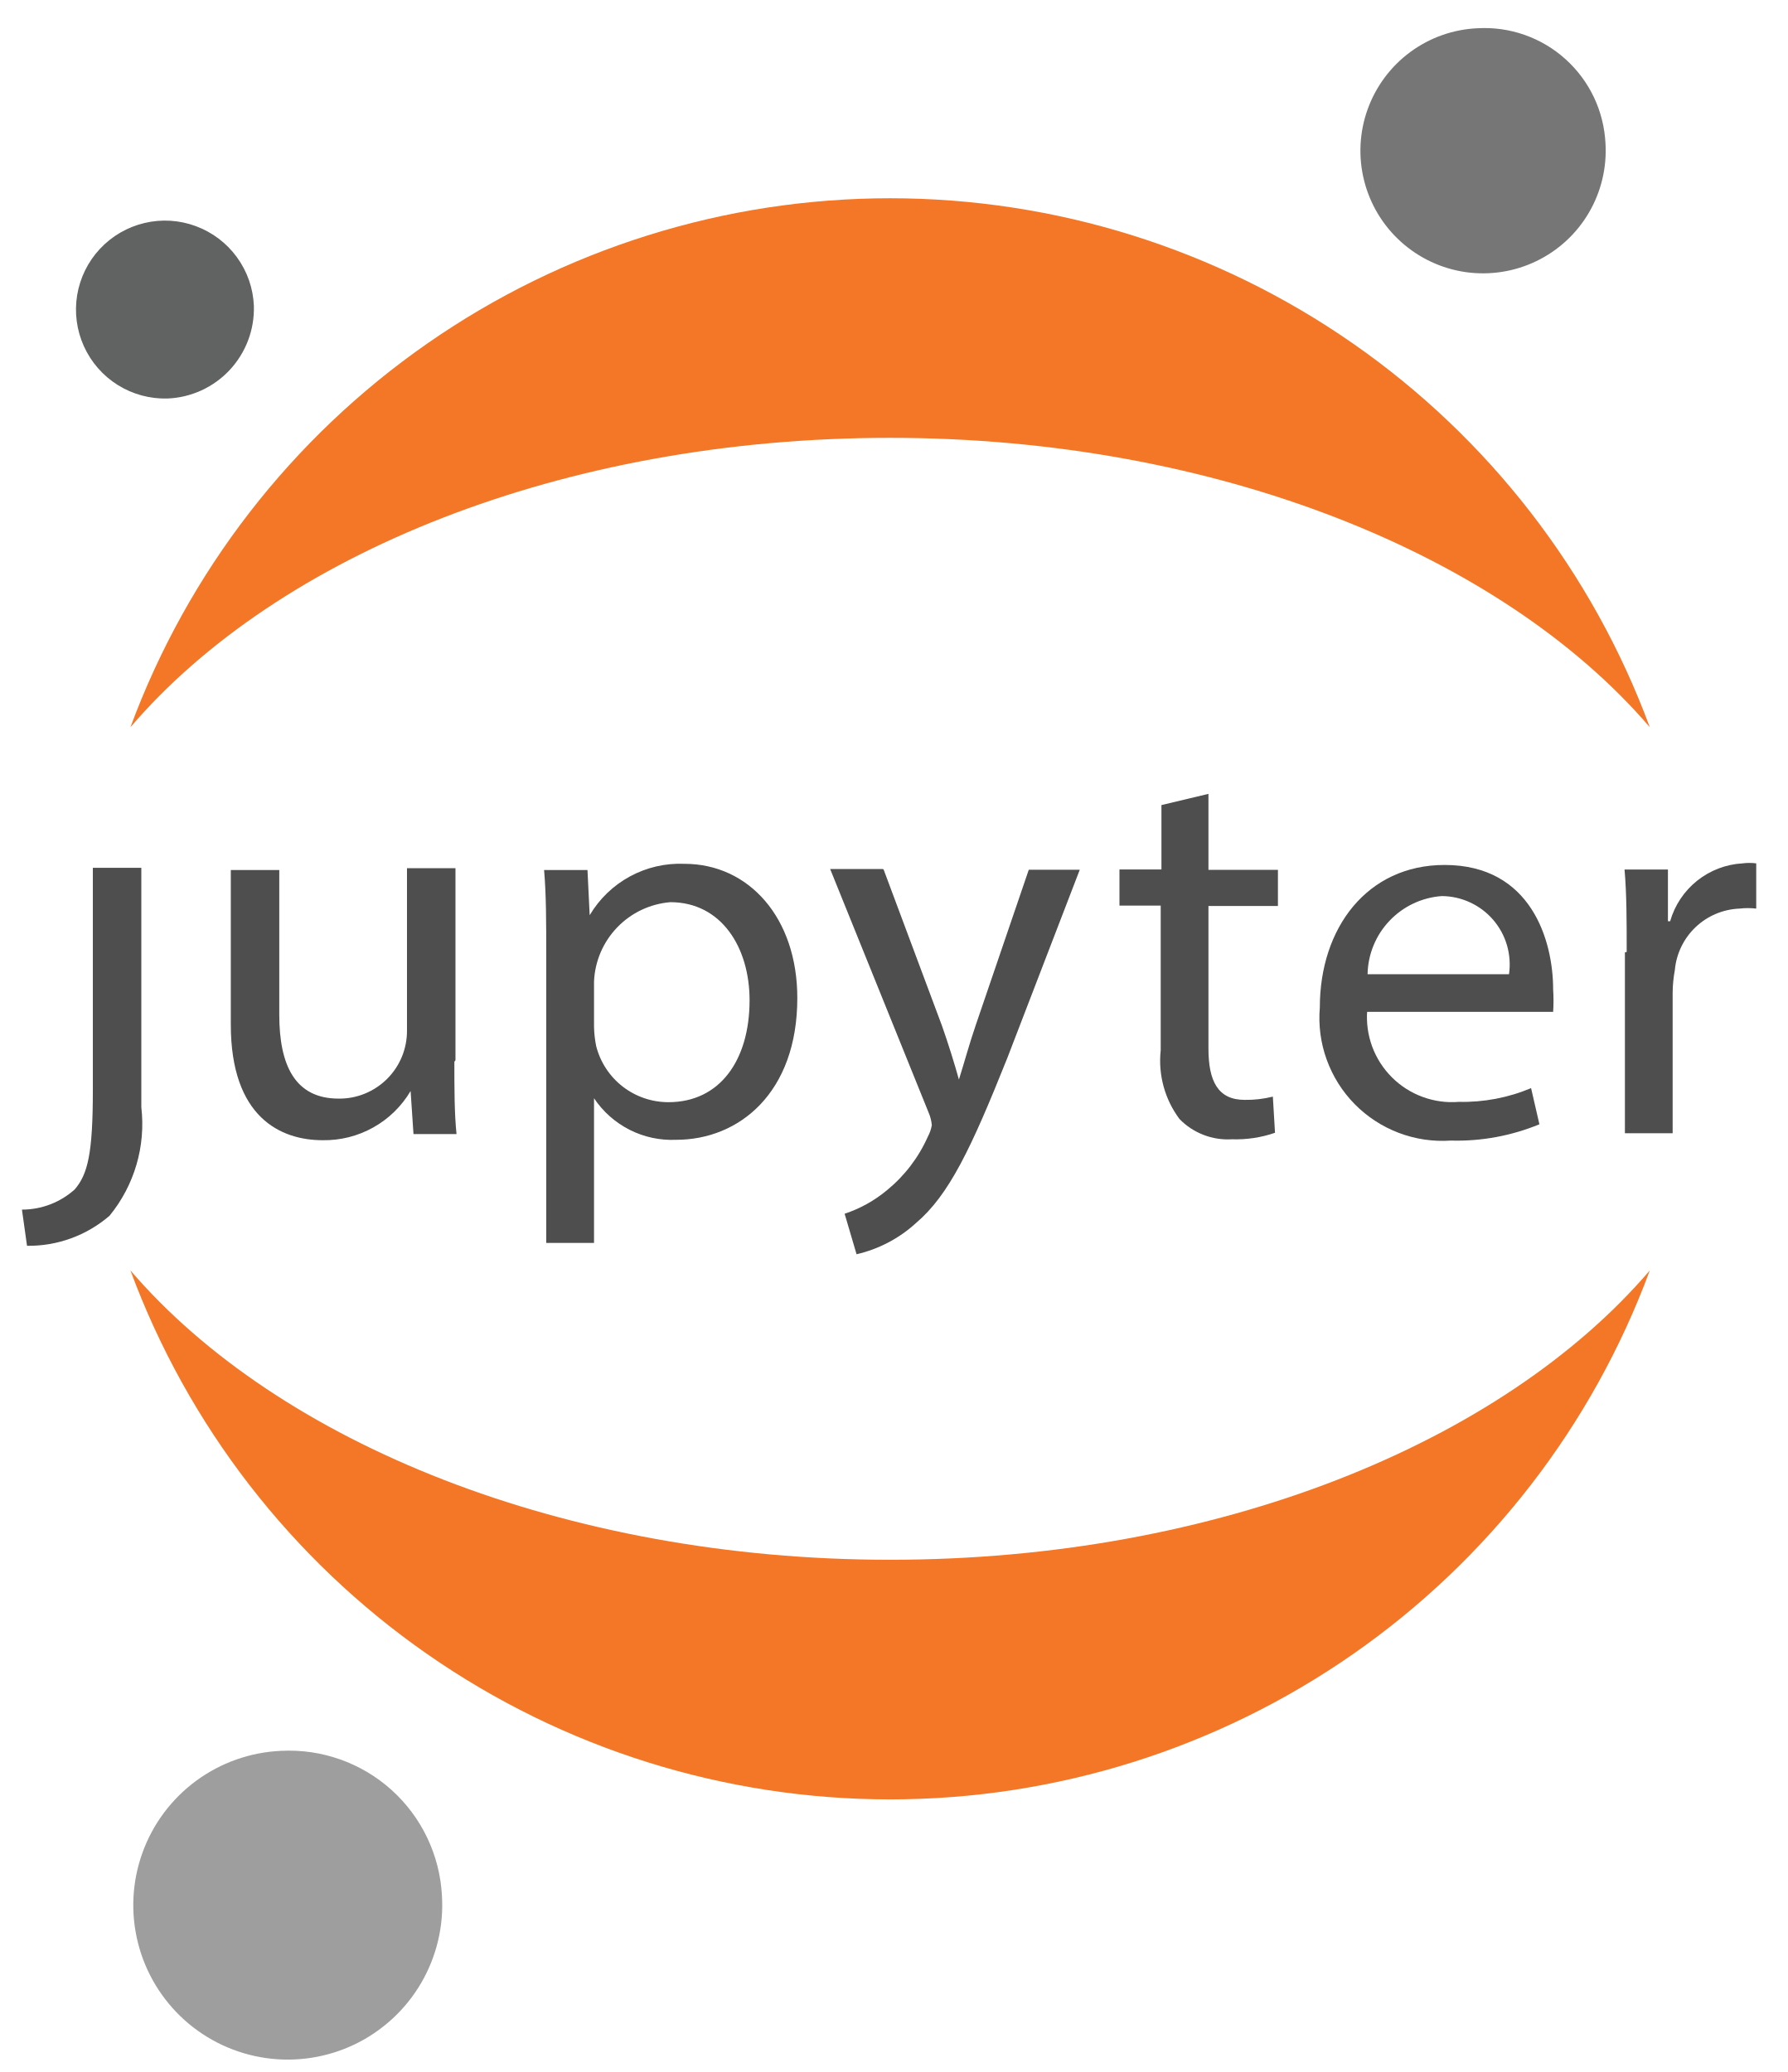
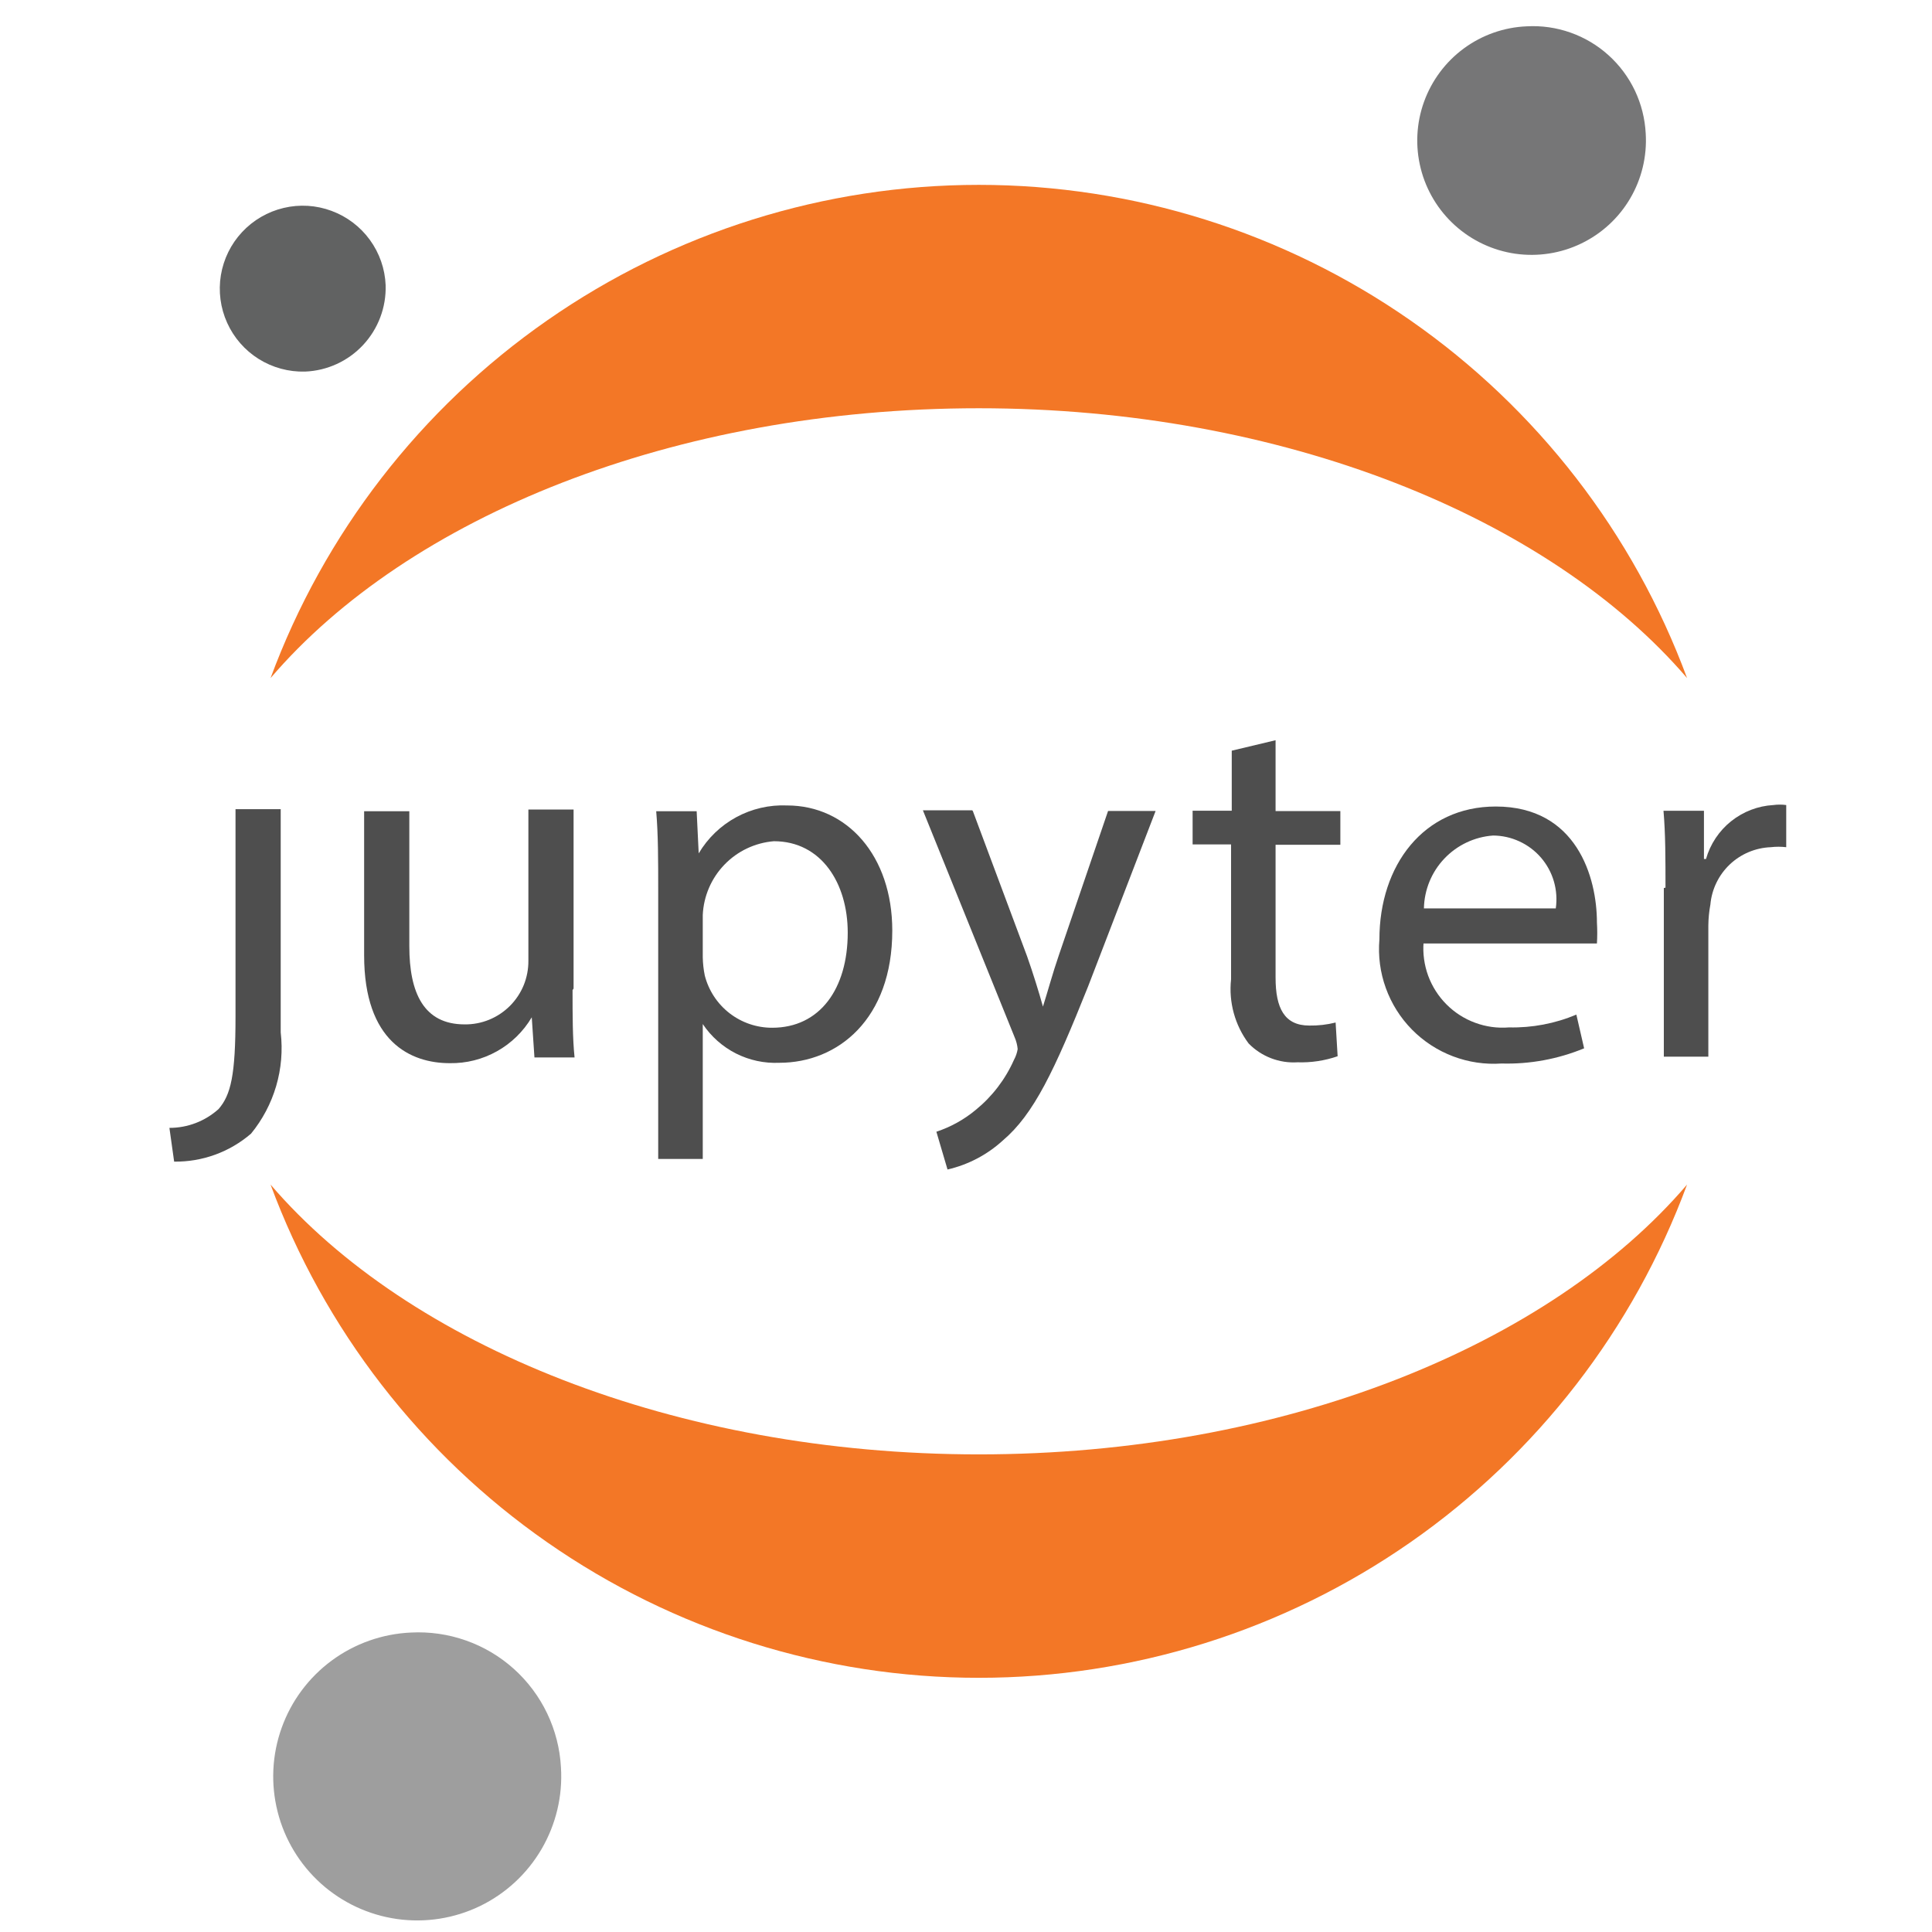
- <svg xmlns="http://www.w3.org/2000/svg" xmlns:xlink="http://www.w3.org/1999/xlink" width="44" height="51" viewBox="0 0 44 51" version="2.0">
-   <g id="Canvas" transform="translate(-1640 -2453)">
-     <g id="Group" style="mix-blend-mode:normal;">
-       <g id="Group" style="mix-blend-mode:normal;">
-         <g id="Group" style="mix-blend-mode:normal;">
-           <g id="g" style="mix-blend-mode:normal;">
-             <g id="path" style="mix-blend-mode:normal;">
-               <g id="path9 fill" style="mix-blend-mode:normal;">
-                 <use xlink:href="#path0_fill" transform="translate(1640.54 2474.36)" fill="#4E4E4E" style="mix-blend-mode:normal;" />
+ <svg xmlns="http://www.w3.org/2000/svg" xmlns:xlink="http://www.w3.org/1999/xlink" width="51" height="51" viewBox="0 0 51 51" version="2.0" id="svg96">
+   <g id="Canvas" transform="translate(-1636.068,-2453)">
+     <g id="g79" style="mix-blend-mode:normal">
+       <g id="g77" style="mix-blend-mode:normal">
+         <g id="Group" style="mix-blend-mode:normal">
+           <g id="g" style="mix-blend-mode:normal">
+             <g id="path" style="mix-blend-mode:normal">
+               <g id="path9 fill" style="mix-blend-mode:normal">
+                 <use xlink:href="#path0_fill" transform="translate(1640.54,2474.36)" fill="#4e4e4e" style="mix-blend-mode:normal" id="use14" x="0" y="0" width="100%" height="100%" />
              </g>
            </g>
-             <g id="path" style="mix-blend-mode:normal;">
-               <g id="path10 fill" style="mix-blend-mode:normal;">
-                 <use xlink:href="#path1_fill" transform="translate(1645.68 2474.37)" fill="#4E4E4E" style="mix-blend-mode:normal;" />
+             <g id="g21" style="mix-blend-mode:normal">
+               <g id="path10 fill" style="mix-blend-mode:normal">
+                 <use xlink:href="#path1_fill" transform="translate(1645.68,2474.37)" fill="#4e4e4e" style="mix-blend-mode:normal" id="use18" x="0" y="0" width="100%" height="100%" />
              </g>
            </g>
-             <g id="path" style="mix-blend-mode:normal;">
-               <g id="path11 fill" style="mix-blend-mode:normal;">
-                 <use xlink:href="#path2_fill" transform="translate(1653.39 2474.26)" fill="#4E4E4E" style="mix-blend-mode:normal;" />
+             <g id="g26" style="mix-blend-mode:normal">
+               <g id="path11 fill" style="mix-blend-mode:normal">
+                 <use xlink:href="#path2_fill" transform="translate(1653.39,2474.26)" fill="#4e4e4e" style="mix-blend-mode:normal" id="use23" x="0" y="0" width="100%" height="100%" />
              </g>
            </g>
-             <g id="path" style="mix-blend-mode:normal;">
-               <g id="path12 fill" style="mix-blend-mode:normal;">
-                 <use xlink:href="#path3_fill" transform="translate(1660.43 2474.39)" fill="#4E4E4E" style="mix-blend-mode:normal;" />
+             <g id="g31" style="mix-blend-mode:normal">
+               <g id="path12 fill" style="mix-blend-mode:normal">
+                 <use xlink:href="#path3_fill" transform="translate(1660.43,2474.39)" fill="#4e4e4e" style="mix-blend-mode:normal" id="use28" x="0" y="0" width="100%" height="100%" />
              </g>
            </g>
-             <g id="path" style="mix-blend-mode:normal;">
-               <g id="path13 fill" style="mix-blend-mode:normal;">
-                 <use xlink:href="#path4_fill" transform="translate(1667.55 2472.54)" fill="#4E4E4E" style="mix-blend-mode:normal;" />
+             <g id="g36" style="mix-blend-mode:normal">
+               <g id="path13 fill" style="mix-blend-mode:normal">
+                 <use xlink:href="#path4_fill" transform="translate(1667.55,2472.54)" fill="#4e4e4e" style="mix-blend-mode:normal" id="use33" x="0" y="0" width="100%" height="100%" />
              </g>
            </g>
-             <g id="path" style="mix-blend-mode:normal;">
-               <g id="path14 fill" style="mix-blend-mode:normal;">
-                 <use xlink:href="#path5_fill" transform="translate(1672.47 2474.29)" fill="#4E4E4E" style="mix-blend-mode:normal;" />
+             <g id="g41" style="mix-blend-mode:normal">
+               <g id="path14 fill" style="mix-blend-mode:normal">
+                 <use xlink:href="#path5_fill" transform="translate(1672.47,2474.29)" fill="#4e4e4e" style="mix-blend-mode:normal" id="use38" x="0" y="0" width="100%" height="100%" />
              </g>
            </g>
-             <g id="path" style="mix-blend-mode:normal;">
-               <g id="path15 fill" style="mix-blend-mode:normal;">
-                 <use xlink:href="#path6_fill" transform="translate(1679.98 2474.24)" fill="#4E4E4E" style="mix-blend-mode:normal;" />
+             <g id="g46" style="mix-blend-mode:normal">
+               <g id="path15 fill" style="mix-blend-mode:normal">
+                 <use xlink:href="#path6_fill" transform="translate(1679.98,2474.24)" fill="#4e4e4e" style="mix-blend-mode:normal" id="use43" x="0" y="0" width="100%" height="100%" />
              </g>
            </g>
          </g>
        </g>
-         <g id="g" style="mix-blend-mode:normal;">
-           <g id="path" style="mix-blend-mode:normal;">
-             <g id="path16 fill" style="mix-blend-mode:normal;">
-               <use xlink:href="#path7_fill" transform="translate(1673.48 2453.69)" fill="#767677" style="mix-blend-mode:normal;" />
+         <g id="g75" style="mix-blend-mode:normal">
+           <g id="g53" style="mix-blend-mode:normal">
+             <g id="path16 fill" style="mix-blend-mode:normal">
+               <use xlink:href="#path7_fill" transform="translate(1673.48,2453.69)" fill="#767677" style="mix-blend-mode:normal" id="use50" x="0" y="0" width="100%" height="100%" />
            </g>
          </g>
-           <g id="path" style="mix-blend-mode:normal;">
-             <g id="path17 fill" style="mix-blend-mode:normal;">
-               <use xlink:href="#path8_fill" transform="translate(1643.21 2484.27)" fill="#F37726" style="mix-blend-mode:normal;" />
+           <g id="g58" style="mix-blend-mode:normal">
+             <g id="path17 fill" style="mix-blend-mode:normal">
+               <use xlink:href="#path8_fill" transform="translate(1643.21,2484.27)" fill="#f37726" style="mix-blend-mode:normal" id="use55" x="0" y="0" width="100%" height="100%" />
            </g>
          </g>
-           <g id="path" style="mix-blend-mode:normal;">
-             <g id="path18 fill" style="mix-blend-mode:normal;">
-               <use xlink:href="#path9_fill" transform="translate(1643.21 2457.88)" fill="#F37726" style="mix-blend-mode:normal;" />
+           <g id="g63" style="mix-blend-mode:normal">
+             <g id="path18 fill" style="mix-blend-mode:normal">
+               <use xlink:href="#path9_fill" transform="translate(1643.21,2457.88)" fill="#f37726" style="mix-blend-mode:normal" id="use60" x="0" y="0" width="100%" height="100%" />
            </g>
          </g>
-           <g id="path" style="mix-blend-mode:normal;">
-             <g id="path19 fill" style="mix-blend-mode:normal;">
-               <use xlink:href="#path10_fill" transform="translate(1643.28 2496.09)" fill="#9E9E9E" style="mix-blend-mode:normal;" />
+           <g id="g68" style="mix-blend-mode:normal">
+             <g id="path19 fill" style="mix-blend-mode:normal">
+               <use xlink:href="#path10_fill" transform="translate(1643.28,2496.09)" fill="#9e9e9e" style="mix-blend-mode:normal" id="use65" x="0" y="0" width="100%" height="100%" />
            </g>
          </g>
-           <g id="path" style="mix-blend-mode:normal;">
-             <g id="path20 fill" style="mix-blend-mode:normal;">
-               <use xlink:href="#path11_fill" transform="translate(1641.87 2458.43)" fill="#616262" style="mix-blend-mode:normal;" />
+           <g id="g73" style="mix-blend-mode:normal">
+             <g id="path20 fill" style="mix-blend-mode:normal">
+               <use xlink:href="#path11_fill" transform="translate(1641.87,2458.43)" fill="#616262" style="mix-blend-mode:normal" id="use70" x="0" y="0" width="100%" height="100%" />
            </g>
          </g>
        </g>
      </g>
    </g>
  </g>
-   <defs>
-     <path id="path0_fill" d="M 1.745 5.475C 1.745 7.033 1.62 7.541 1.3 7.915C 0.943 8.236 0.48 8.414 0 8.413L 0.125 9.304C 0.869 9.314 1.591 9.051 2.155 8.565C 2.458 8.195 2.683 7.768 2.818 7.309C 2.953 6.85 2.993 6.369 2.938 5.894L 2.938 0L 1.745 0L 1.745 5.44L 1.745 5.475Z" />
-     <path id="path1_fill" d="M 5.502 4.763C 5.502 5.431 5.502 6.027 5.555 6.544L 4.496 6.544L 4.425 5.484C 4.203 5.859 3.886 6.169 3.506 6.381C 3.126 6.594 2.697 6.702 2.261 6.695C 1.229 6.695 0 6.134 0 3.846L 0 0.045L 1.193 0.045L 1.193 3.606C 1.193 4.843 1.576 5.671 2.653 5.671C 2.875 5.674 3.095 5.632 3.3 5.548C 3.505 5.464 3.691 5.34 3.848 5.184C 4.005 5.027 4.129 4.84 4.213 4.635C 4.296 4.43 4.338 4.21 4.336 3.989L 4.336 0L 5.529 0L 5.529 4.727L 5.502 4.763Z" />
-     <path id="path2_fill" d="M 0.053 2.273C 0.053 1.445 0.053 0.768 0 0.154L 1.068 0.154L 1.122 1.267C 1.36 0.865 1.702 0.535 2.113 0.312C 2.524 0.089 2.988 -0.018 3.454 0.002C 5.039 0.002 6.232 1.329 6.232 3.305C 6.232 5.638 4.799 6.795 3.25 6.795C 2.853 6.813 2.459 6.728 2.105 6.549C 1.751 6.369 1.449 6.102 1.229 5.772L 1.229 5.772L 1.229 9.333L 0.053 9.333L 0.053 2.299L 0.053 2.273ZM 1.229 4.009C 1.232 4.17 1.25 4.331 1.282 4.489C 1.383 4.885 1.613 5.235 1.935 5.485C 2.258 5.735 2.655 5.87 3.063 5.869C 4.318 5.869 5.057 4.846 5.057 3.359C 5.057 2.059 4.362 0.946 3.107 0.946C 2.61 0.987 2.145 1.207 1.8 1.566C 1.454 1.925 1.251 2.398 1.229 2.896L 1.229 4.009Z" />
-     <path id="path3_fill" d="M 1.318 0.018L 2.751 3.855C 2.902 4.282 3.063 4.799 3.169 5.182C 3.294 4.79 3.428 4.291 3.588 3.828L 4.888 0.018L 6.143 0.018L 4.362 4.647C 3.472 6.873 2.929 8.022 2.11 8.716C 1.697 9.093 1.194 9.357 0.65 9.482L 0.356 8.485C 0.737 8.359 1.09 8.163 1.398 7.906C 1.832 7.552 2.177 7.1 2.404 6.588C 2.452 6.499 2.486 6.403 2.502 6.303C 2.492 6.196 2.465 6.091 2.422 5.992L 0 0L 1.3 0L 1.318 0.018Z" />
-     <path id="path4_fill" d="M 2.19 0L 2.19 1.87L 3.9 1.87L 3.9 2.76L 2.19 2.76L 2.19 6.268C 2.19 7.069 2.422 7.532 3.08 7.532C 3.314 7.536 3.548 7.509 3.775 7.452L 3.828 8.342C 3.488 8.46 3.129 8.514 2.769 8.502C 2.53 8.517 2.292 8.48 2.069 8.394C 1.846 8.308 1.644 8.175 1.478 8.004C 1.115 7.519 0.95 6.914 1.015 6.312L 1.015 2.751L 0 2.751L 0 1.861L 1.033 1.861L 1.033 0.276L 2.19 0Z" />
-     <path id="path5_fill" d="M 1.177 3.579C 1.153 3.881 1.195 4.185 1.299 4.469C 1.404 4.753 1.569 5.011 1.783 5.225C 1.997 5.44 2.256 5.605 2.54 5.709C 2.824 5.814 3.128 5.856 3.43 5.831C 4.04 5.845 4.647 5.73 5.21 5.493L 5.415 6.383C 4.724 6.668 3.981 6.805 3.234 6.784C 2.798 6.814 2.361 6.749 1.953 6.594C 1.545 6.439 1.175 6.198 0.869 5.887C 0.563 5.576 0.328 5.202 0.18 4.791C 0.031 4.381 -0.026 3.943 0.011 3.508C 0.011 1.549 1.177 0 3.082 0C 5.219 0 5.753 1.87 5.753 3.063C 5.765 3.246 5.765 3.431 5.753 3.615L 1.15 3.615L 1.177 3.579ZM 4.667 2.689C 4.701 2.451 4.684 2.208 4.617 1.977C 4.55 1.746 4.434 1.533 4.277 1.35C 4.12 1.168 3.926 1.022 3.707 0.921C 3.489 0.82 3.252 0.767 3.011 0.766C 2.522 0.801 2.064 1.018 1.726 1.374C 1.388 1.729 1.196 2.198 1.186 2.689L 4.667 2.689Z" />
-     <path id="path6_fill" d="M 0.053 2.192C 0.053 1.427 0.053 0.768 0 0.162L 1.068 0.162L 1.068 1.436L 1.122 1.436C 1.234 1.043 1.466 0.694 1.785 0.439C 2.104 0.184 2.494 0.034 2.902 0.011C 3.015 -0.004 3.128 -0.004 3.241 0.011L 3.241 1.124C 3.105 1.108 2.967 1.108 2.831 1.124C 2.427 1.14 2.042 1.302 1.749 1.58C 1.456 1.859 1.274 2.235 1.238 2.637C 1.204 2.82 1.186 3.004 1.184 3.189L 1.184 6.653L 0.009 6.653L 0.009 2.201L 0.053 2.192Z" />
-     <path id="path7_fill" d="M 6.031 2.836C 6.067 3.434 5.925 4.029 5.622 4.546C 5.319 5.063 4.869 5.478 4.329 5.738C 3.789 5.999 3.184 6.092 2.591 6.008C 1.998 5.923 1.443 5.663 0.998 5.262C 0.553 4.861 0.237 4.337 0.091 3.755C -0.055 3.174 -0.025 2.563 0.178 1.999C 0.381 1.435 0.747 0.944 1.229 0.589C 1.712 0.234 2.289 0.03 2.888 0.005C 3.28 -0.017 3.673 0.039 4.044 0.17C 4.415 0.301 4.756 0.503 5.048 0.767C 5.34 1.03 5.577 1.348 5.746 1.703C 5.914 2.058 6.011 2.443 6.031 2.836L 6.031 2.836Z" />
-     <path id="path8_fill" d="M 18.696 7.122C 10.684 7.122 3.641 4.247 0 0C 1.413 3.82 3.962 7.116 7.305 9.444C 10.647 11.772 14.623 13.02 18.696 13.02C 22.77 13.02 26.745 11.772 30.088 9.444C 33.43 7.116 35.98 3.82 37.392 4.0486e-13C 33.76 4.247 26.744 7.122 18.696 7.122Z" />
-     <path id="path9_fill" d="M 18.696 5.897C 26.709 5.897 33.751 8.773 37.392 13.02C 35.98 9.199 33.43 5.903 30.088 3.576C 26.745 1.248 22.77 4.0486e-13 18.696 0C 14.623 4.0486e-13 10.647 1.248 7.305 3.576C 3.962 5.903 1.413 9.199 0 13.02C 3.641 8.764 10.648 5.897 18.696 5.897Z" />
-     <path id="path10_fill" d="M 7.596 3.567C 7.643 4.32 7.464 5.07 7.083 5.722C 6.703 6.373 6.136 6.897 5.457 7.226C 4.777 7.554 4.015 7.673 3.268 7.567C 2.52 7.461 1.822 7.135 1.26 6.631C 0.699 6.126 0.3 5.466 0.116 4.734C -0.069 4.002 -0.032 3.232 0.223 2.521C 0.477 1.81 0.938 1.192 1.545 0.744C 2.153 0.296 2.88 0.039 3.634 0.005C 4.128 -0.021 4.622 0.05 5.089 0.215C 5.555 0.379 5.985 0.634 6.353 0.965C 6.721 1.296 7.02 1.696 7.233 2.142C 7.446 2.589 7.57 3.073 7.596 3.567L 7.596 3.567Z" />
-     <path id="path11_fill" d="M 2.251 4.379C 1.819 4.391 1.393 4.275 1.027 4.046C 0.661 3.817 0.371 3.484 0.194 3.091C 0.016 2.697 -0.041 2.259 0.029 1.833C 0.1 1.407 0.294 1.011 0.589 0.696C 0.884 0.38 1.266 0.158 1.686 0.059C 2.106 -0.041 2.546 -0.014 2.951 0.137C 3.356 0.287 3.708 0.553 3.962 0.903C 4.216 1.252 4.361 1.669 4.378 2.1C 4.395 2.684 4.181 3.25 3.783 3.677C 3.385 4.104 2.834 4.356 2.251 4.379Z" />
+   <defs id="defs94">
+     <path id="path0_fill" d="m 1.745,5.475 c 0,1.558 -0.125,2.065 -0.445,2.439 C 0.943,8.236 0.48,8.414 0,8.413 L 0.125,9.304 C 0.869,9.314 1.591,9.051 2.155,8.565 2.458,8.195 2.683,7.768 2.818,7.309 2.953,6.85 2.993,6.369 2.938,5.894 V 0 h -1.193 v 5.44 z" />
+     <path id="path1_fill" d="m 5.502,4.763 c 0,0.668 0,1.264 0.053,1.781 H 4.496 L 4.425,5.484 C 4.203,5.859 3.886,6.169 3.506,6.381 3.126,6.594 2.697,6.702 2.261,6.695 1.229,6.695 0,6.134 0,3.846 V 0.045 H 1.193 V 3.606 c 0,1.238 0.383,2.065 1.46,2.065 C 2.875,5.674 3.095,5.632 3.3,5.548 3.505,5.464 3.691,5.34 3.848,5.184 4.005,5.027 4.129,4.84 4.213,4.635 4.296,4.43 4.338,4.21 4.336,3.989 V 0 h 1.193 v 4.727 z" />
+     <path id="path2_fill" d="m 0.053,2.273 c 0,-0.828 0,-1.505 -0.053,-2.119 H 1.068 L 1.122,1.267 C 1.36,0.865 1.702,0.535 2.113,0.312 2.524,0.089 2.988,-0.018 3.454,0.002 c 1.585,0 2.778,1.327 2.778,3.303 0,2.333 -1.433,3.49 -2.982,3.49 C 2.853,6.813 2.459,6.728 2.105,6.549 1.751,6.369 1.449,6.102 1.229,5.772 v 0 3.561 H 0.053 V 2.299 Z M 1.229,4.009 c 0.003,0.162 0.021,0.322 0.053,0.481 0.101,0.395 0.331,0.746 0.653,0.996 0.323,0.25 0.719,0.385 1.127,0.384 1.255,0 1.994,-1.024 1.994,-2.511 0,-1.3 -0.694,-2.413 -1.95,-2.413 C 2.61,0.987 2.145,1.207 1.8,1.566 1.454,1.925 1.251,2.398 1.229,2.896 Z" />
+     <path id="path3_fill" d="M 1.318,0.018 2.751,3.855 C 2.902,4.282 3.063,4.799 3.169,5.182 3.294,4.79 3.428,4.291 3.588,3.828 L 4.888,0.018 H 6.143 L 4.362,4.647 C 3.472,6.873 2.929,8.022 2.11,8.716 1.697,9.093 1.194,9.357 0.65,9.482 L 0.356,8.485 C 0.737,8.359 1.09,8.163 1.398,7.906 1.832,7.552 2.177,7.1 2.404,6.588 2.452,6.499 2.486,6.403 2.502,6.303 2.492,6.196 2.465,6.091 2.422,5.992 L 0,0 h 1.3 z" />
+     <path id="path4_fill" d="M 2.19,0 V 1.87 H 3.9 v 0.89 H 2.19 v 3.508 c 0,0.801 0.231,1.264 0.89,1.264 C 3.314,7.536 3.548,7.509 3.775,7.452 L 3.828,8.342 C 3.488,8.46 3.129,8.514 2.769,8.502 2.53,8.517 2.292,8.48 2.069,8.394 1.846,8.308 1.644,8.175 1.478,8.004 1.115,7.519 0.95,6.914 1.015,6.312 V 2.751 H 0 V 1.861 H 1.033 V 0.276 Z" />
+     <path id="path5_fill" d="M 1.177,3.579 C 1.153,3.881 1.195,4.185 1.299,4.469 1.404,4.753 1.569,5.011 1.783,5.225 1.997,5.44 2.256,5.605 2.54,5.709 2.824,5.814 3.128,5.856 3.43,5.831 4.04,5.845 4.647,5.73 5.21,5.493 l 0.205,0.89 C 4.724,6.668 3.981,6.805 3.234,6.784 2.798,6.814 2.361,6.749 1.953,6.594 1.545,6.439 1.175,6.198 0.869,5.887 0.563,5.576 0.328,5.202 0.18,4.791 0.031,4.381 -0.026,3.943 0.011,3.508 0.011,1.549 1.177,0 3.082,0 c 2.137,0 2.671,1.87 2.671,3.063 0.011,0.184 0.011,0.368 0,0.552 H 1.15 Z M 4.667,2.689 C 4.701,2.451 4.684,2.208 4.617,1.977 4.55,1.746 4.434,1.533 4.277,1.35 4.12,1.168 3.926,1.022 3.707,0.921 3.489,0.82 3.252,0.767 3.011,0.766 2.522,0.801 2.064,1.018 1.726,1.374 1.388,1.729 1.196,2.198 1.186,2.689 Z" />
+     <path id="path6_fill" d="m 0.053,2.192 c 0,-0.766 0,-1.424 -0.053,-2.03 H 1.068 V 1.436 H 1.122 C 1.234,1.043 1.466,0.694 1.785,0.439 2.104,0.184 2.494,0.034 2.902,0.011 c 0.112,-0.015 0.226,-0.015 0.338,0 V 1.124 C 3.105,1.108 2.967,1.108 2.831,1.124 2.427,1.14 2.042,1.302 1.749,1.58 1.456,1.859 1.274,2.235 1.238,2.637 1.204,2.82 1.186,3.004 1.184,3.189 V 6.653 H 0.009 V 2.201 Z" />
+     <path id="path7_fill" d="M 6.031,2.836 C 6.067,3.434 5.925,4.029 5.622,4.546 5.319,5.063 4.869,5.478 4.329,5.738 3.789,5.999 3.184,6.092 2.591,6.008 1.998,5.923 1.443,5.663 0.998,5.262 0.553,4.861 0.237,4.337 0.091,3.755 -0.055,3.174 -0.025,2.563 0.178,1.999 0.381,1.435 0.747,0.944 1.229,0.589 1.712,0.234 2.289,0.03 2.888,0.005 3.28,-0.017 3.673,0.039 4.044,0.17 4.415,0.301 4.756,0.503 5.048,0.767 5.34,1.03 5.577,1.348 5.746,1.703 5.914,2.058 6.011,2.443 6.031,2.836 Z" />
+     <path id="path8_fill" d="M 18.696,7.122 C 10.684,7.122 3.641,4.247 0,0 1.413,3.82 3.962,7.116 7.305,9.444 10.647,11.772 14.623,13.02 18.696,13.02 c 4.073,0 8.049,-1.248 11.392,-3.576 C 33.43,7.116 35.98,3.82 37.392,0 33.76,4.247 26.744,7.122 18.696,7.122 Z" />
+     <path id="path9_fill" d="m 18.696,5.897 c 8.013,0 15.055,2.876 18.696,7.122 C 35.98,9.199 33.43,5.903 30.088,3.576 26.745,1.248 22.77,0 18.696,0 14.623,0 10.647,1.248 7.305,3.576 3.962,5.903 1.413,9.199 0,13.02 3.641,8.764 10.648,5.897 18.696,5.897 Z" />
+     <path id="path10_fill" d="M 7.596,3.567 C 7.643,4.32 7.464,5.07 7.083,5.722 6.703,6.373 6.136,6.897 5.457,7.226 4.777,7.554 4.015,7.673 3.268,7.567 2.52,7.461 1.822,7.135 1.26,6.631 0.699,6.126 0.3,5.466 0.116,4.734 -0.069,4.002 -0.032,3.232 0.223,2.521 0.477,1.81 0.938,1.192 1.545,0.744 2.153,0.296 2.88,0.039 3.634,0.005 4.128,-0.021 4.622,0.05 5.089,0.215 5.555,0.379 5.985,0.634 6.353,0.965 6.721,1.296 7.02,1.696 7.233,2.142 7.446,2.589 7.57,3.073 7.596,3.567 Z" />
+     <path id="path11_fill" d="M 2.251,4.379 C 1.819,4.391 1.393,4.275 1.027,4.046 0.661,3.817 0.371,3.484 0.194,3.091 0.016,2.697 -0.041,2.259 0.029,1.833 0.1,1.407 0.294,1.011 0.589,0.696 0.884,0.38 1.266,0.158 1.686,0.059 2.106,-0.041 2.546,-0.014 2.951,0.137 3.356,0.287 3.708,0.553 3.962,0.903 4.216,1.252 4.361,1.669 4.378,2.1 4.395,2.684 4.181,3.25 3.783,3.677 3.385,4.104 2.834,4.356 2.251,4.379 Z" />
  </defs>
</svg>
